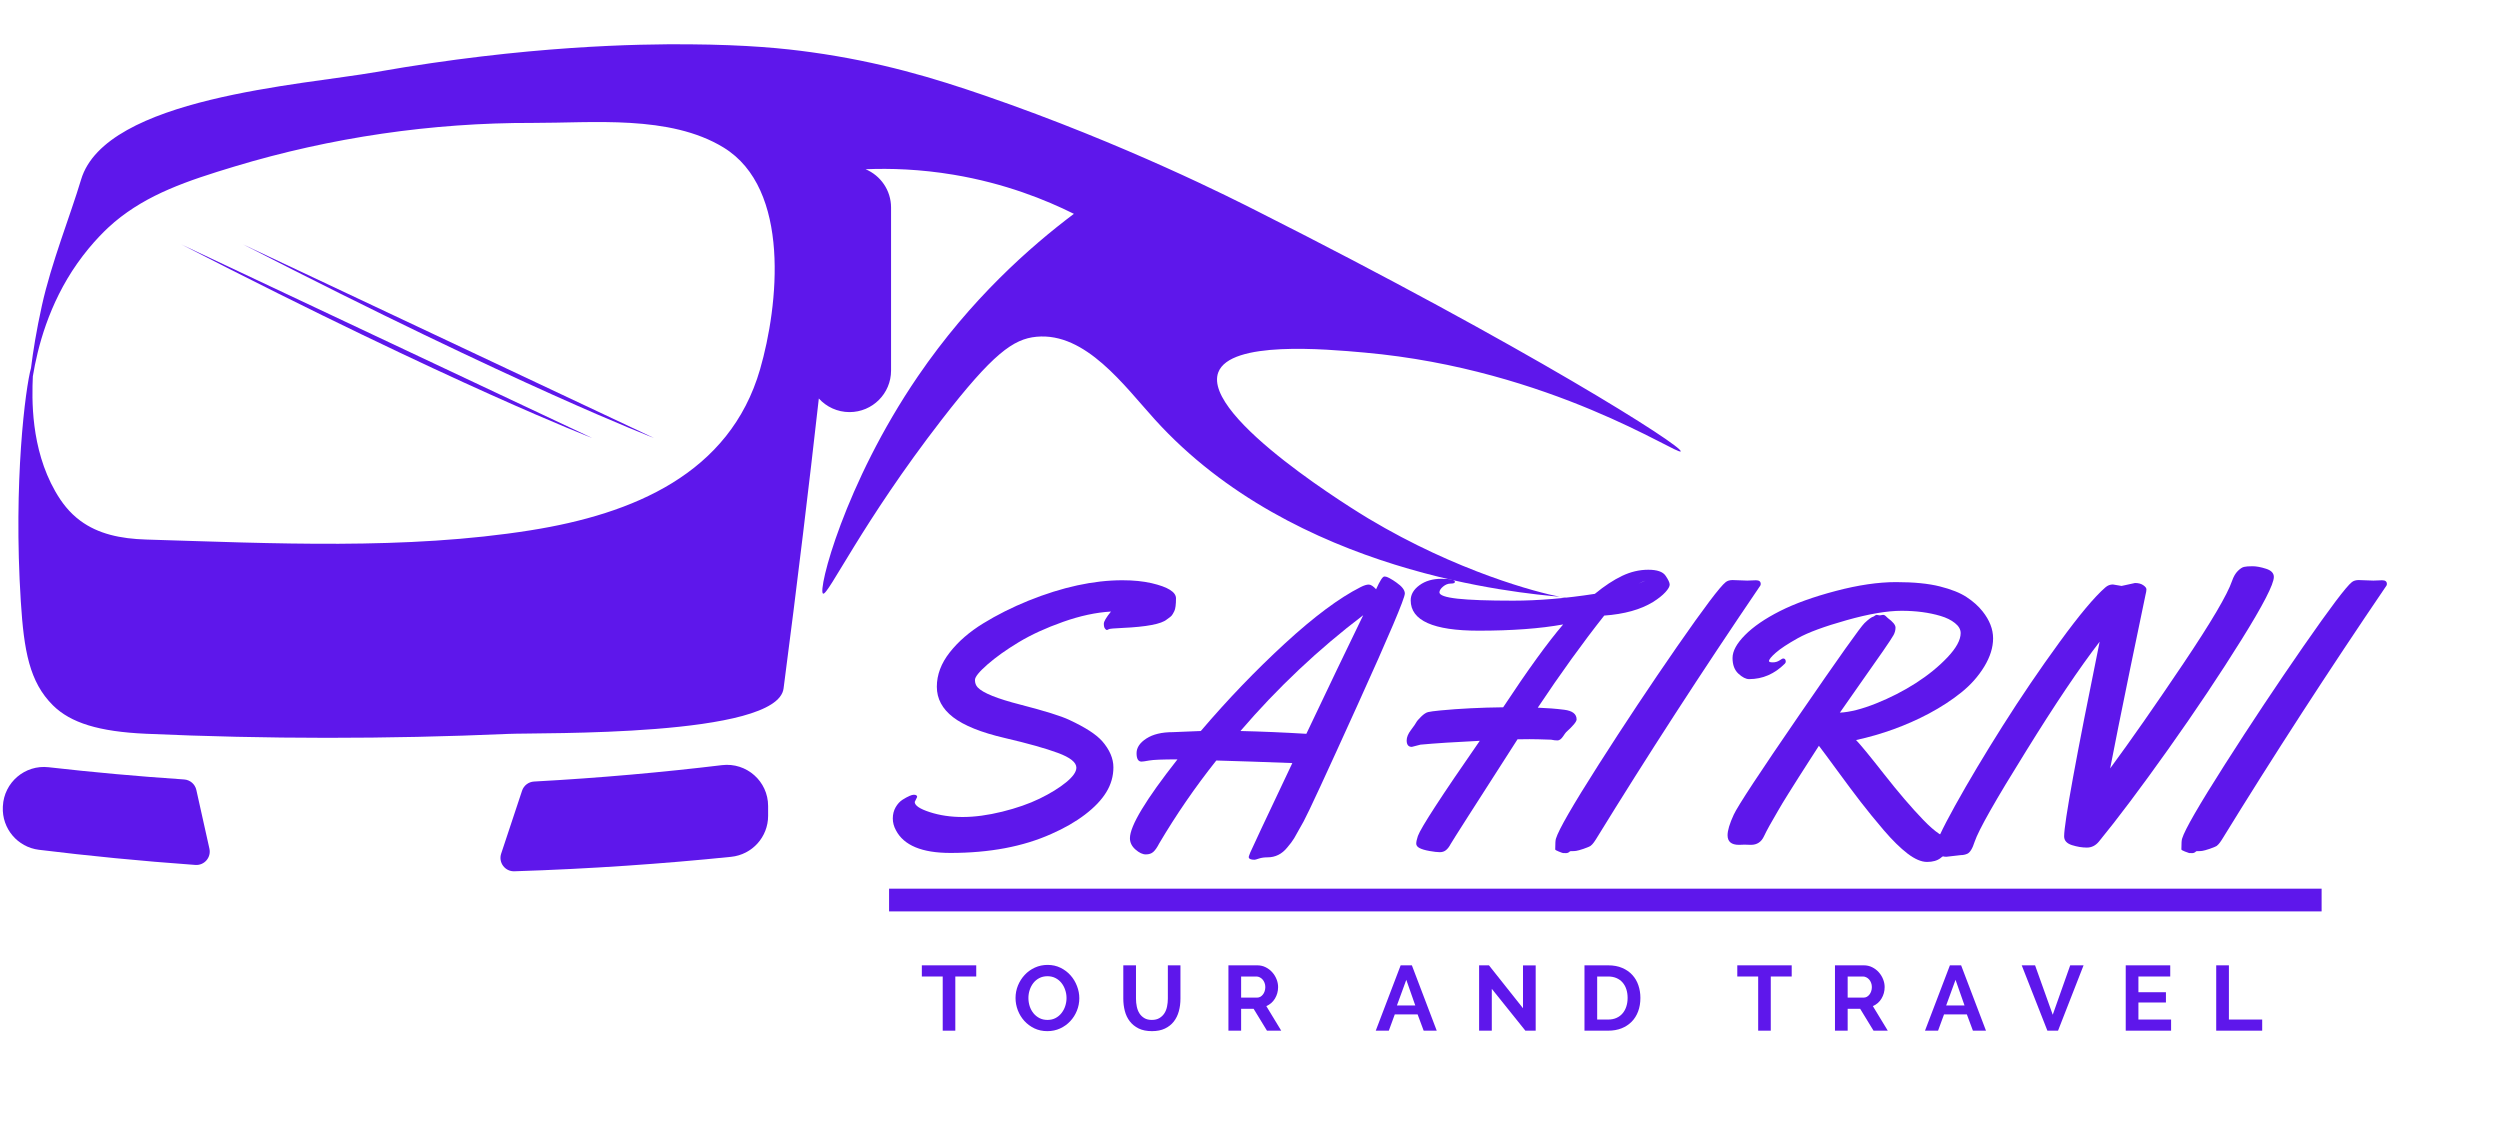
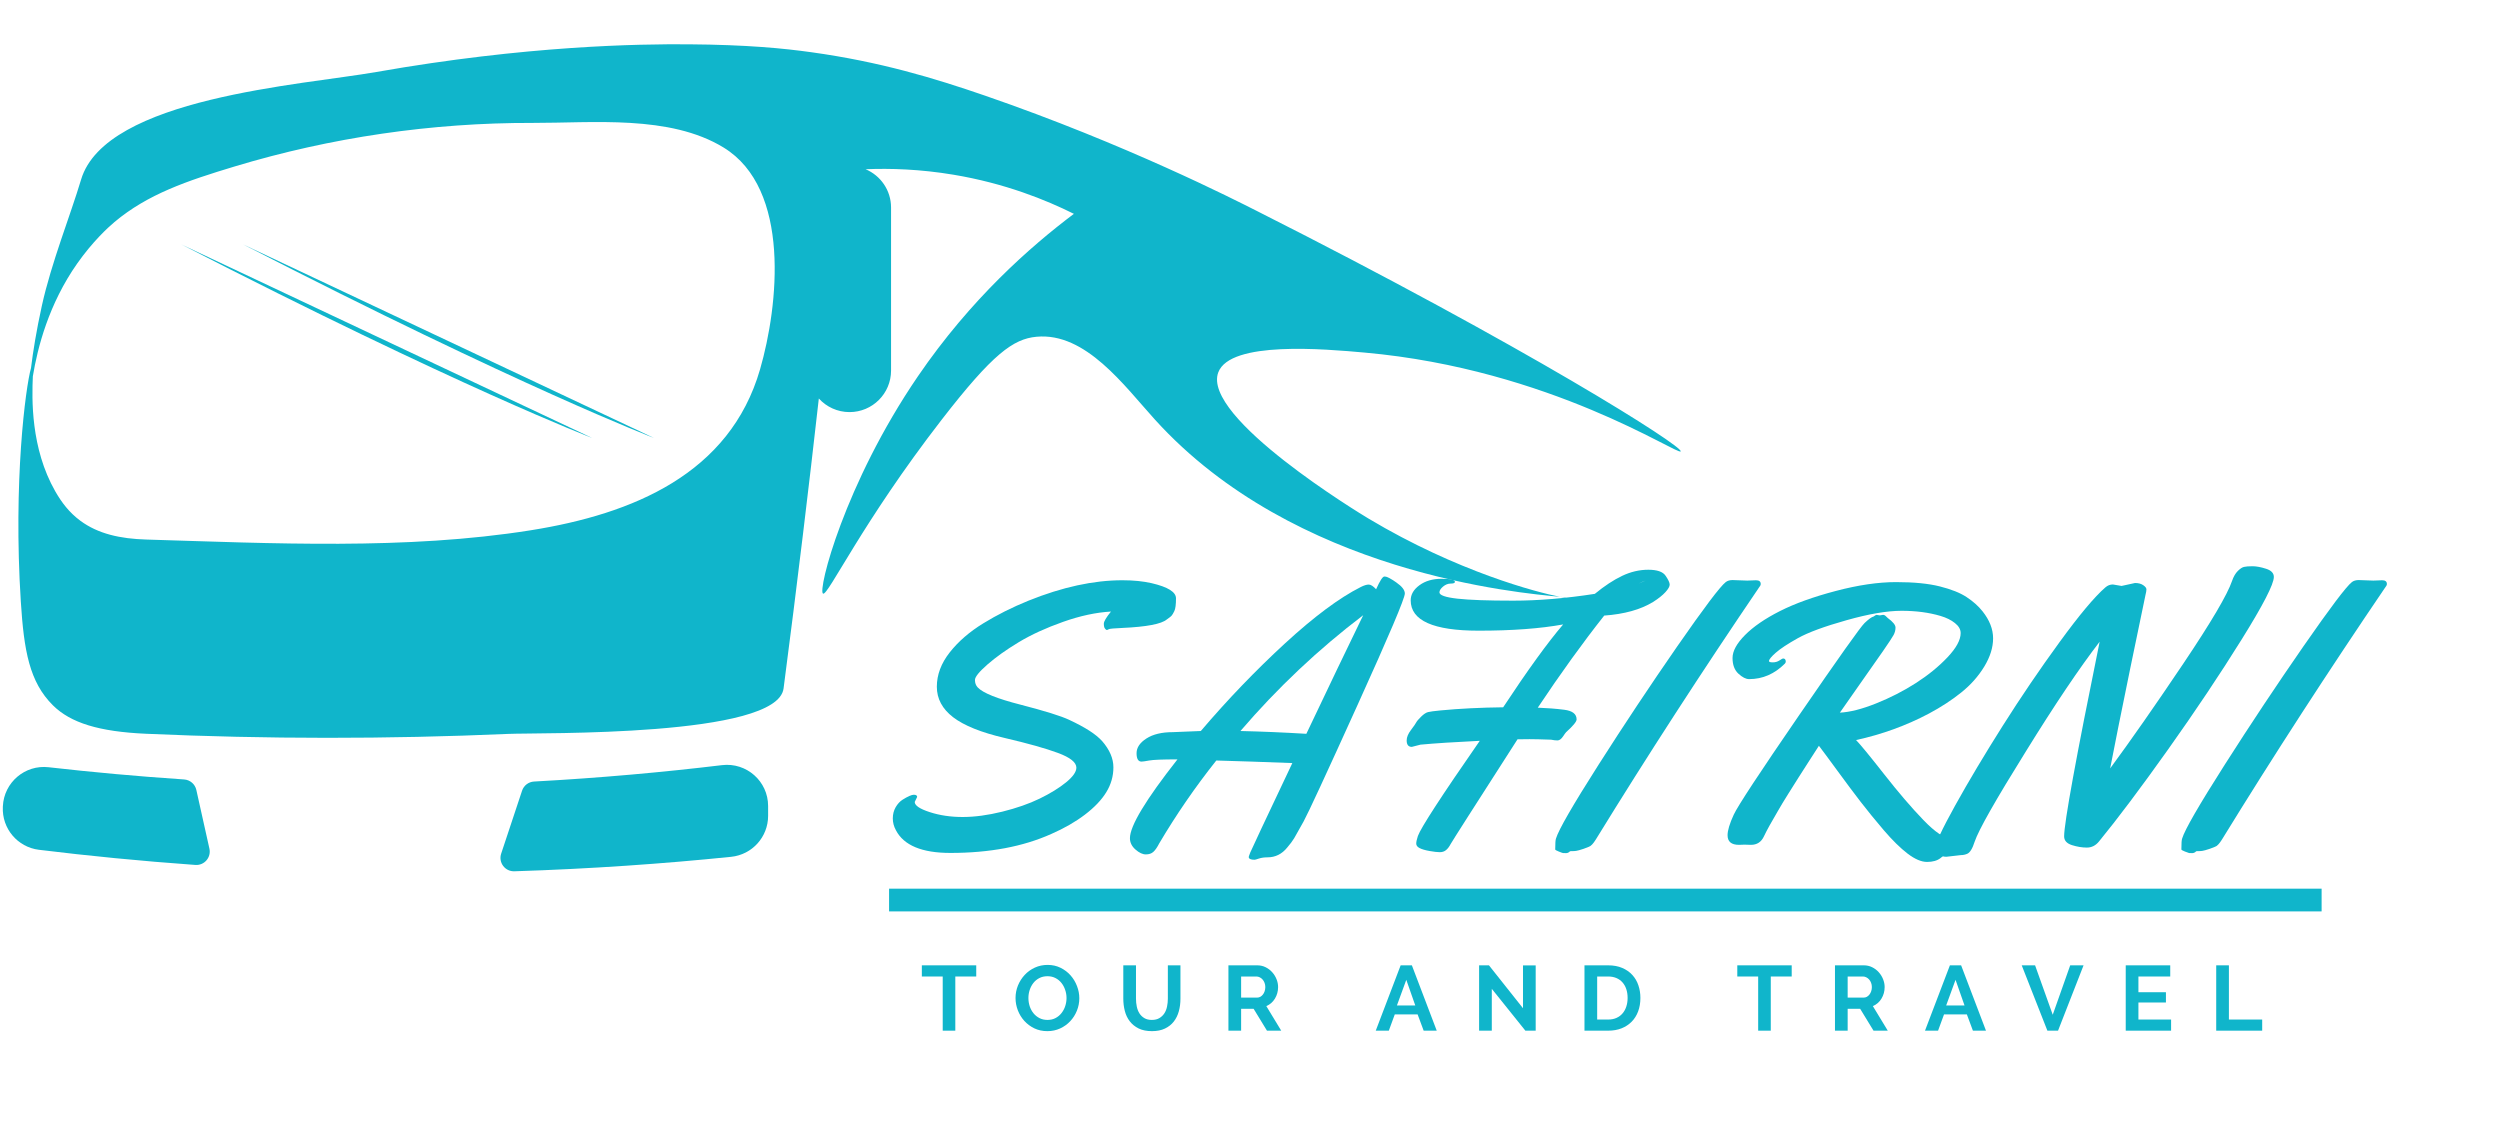
<svg xmlns="http://www.w3.org/2000/svg" width="1100" zoomAndPan="magnify" viewBox="0 0 824.88 375" height="500" preserveAspectRatio="xMidYMid meet" version="1.0">
  <defs>
    <g />
-     <clipPath id="87485e7d70">
+     <clipPath id="cd6f18054f">
      <path d="M 6 14.488 L 555 14.488 L 555 244 L 6 244 Z M 6 14.488 " clip-rule="nonzero" />
    </clipPath>
-     <clipPath id="bf83884f50">
+     <clipPath id="7c4c24d6df">
      <path d="M 165 252 L 254 252 L 254 287.449 L 165 287.449 Z M 165 252 " clip-rule="nonzero" />
    </clipPath>
-     <clipPath id="408d774958">
+     <clipPath id="5e00f09eb5">
      <path d="M 0.293 253 L 70 253 L 70 286 L 0.293 286 Z M 0.293 253 " clip-rule="nonzero" />
    </clipPath>
  </defs>
-   <g clip-path="url(#87485e7d70)">
-     <path fill="#5e17eb" d="M 175.105 174.988 C 208.777 169.617 240.785 156.398 250.766 121.863 C 256.824 100.883 261.031 62.305 238.699 48.668 C 220.926 37.816 195.496 40.609 175.648 40.562 C 142.414 40.48 109.184 45.34 77.375 54.934 C 61.586 59.699 48.707 64.066 37.742 73.25 C 35.418 75.199 30.406 79.867 25.445 86.918 C 16.008 100.328 12.328 114.754 10.777 124.184 C 10.465 131.52 10.023 147.848 18.168 162.125 C 20.266 165.797 22.777 169.125 26.449 171.844 C 32.34 176.199 39.656 177.793 48.215 178.051 C 89.746 179.289 133.957 181.551 175.105 174.988 Z M 17.41 232.762 C 9.637 225.047 7.844 214.742 6.809 198.52 C 4.281 158.875 8.379 127.777 10.172 121.445 C 10.84 116.004 11.957 109.043 13.754 100.891 C 16.875 86.723 23.18 71.031 26.695 59.273 C 34.773 32.211 99.66 28.066 124.184 23.75 C 173.754 15.023 210.812 14.496 227.215 14.621 C 246.656 14.766 258.672 15.98 267.645 17.23 C 290.293 20.371 308.102 25.738 325.031 31.574 C 371.512 47.605 407.43 65.949 414.605 69.57 C 504.102 114.738 555.457 147.348 554.566 148.953 C 553.754 150.414 511.66 121.832 450.23 116.348 C 437.094 115.172 405.941 112.391 401.977 122.867 C 396.344 137.742 449.176 169.711 451.535 171.121 C 480.887 188.676 507.312 195.527 514.699 196.938 C 501.484 195.691 427.242 189.371 381.109 138.516 C 370.918 127.281 358.227 109.605 341.984 111.129 C 334.309 111.848 327.551 116.727 310.684 138.516 C 284.379 172.5 273.195 196.641 271.555 195.902 C 269.656 195.039 278.59 159.688 302.855 124.172 C 320.309 98.629 339.977 81.363 354.324 70.566 C 345.055 65.945 331.574 60.496 314.594 57.656 C 303.656 55.828 293.812 55.512 285.59 55.848 C 290.523 57.922 293.988 62.793 293.988 68.48 L 293.988 122.297 C 293.988 129.859 287.855 135.992 280.293 135.992 C 276.273 135.992 272.656 134.262 270.152 131.504 C 268.477 146.438 266.73 161.359 264.922 176.273 C 262.871 193.254 260.734 210.234 258.516 227.199 C 256.438 243.293 178.332 241.719 167.527 242.191 C 127.746 243.93 87.887 243.914 48.105 242.141 C 32.602 241.445 23.266 238.562 17.41 232.762 " fill-opacity="1" fill-rule="nonzero" />
+   <g clip-path="url(#cd6f18054f)">
+     <path fill="#10b5cb" d="M 175.105 174.988 C 208.777 169.617 240.785 156.398 250.766 121.863 C 256.824 100.883 261.031 62.305 238.699 48.668 C 220.926 37.816 195.496 40.609 175.648 40.562 C 142.414 40.48 109.184 45.34 77.375 54.934 C 61.586 59.699 48.707 64.066 37.742 73.25 C 35.418 75.199 30.406 79.867 25.445 86.918 C 16.008 100.328 12.328 114.754 10.777 124.184 C 10.465 131.52 10.023 147.848 18.168 162.125 C 20.266 165.797 22.777 169.125 26.449 171.844 C 32.34 176.199 39.656 177.793 48.215 178.051 C 89.746 179.289 133.957 181.551 175.105 174.988 Z M 17.41 232.762 C 9.637 225.047 7.844 214.742 6.809 198.52 C 4.281 158.875 8.379 127.777 10.172 121.445 C 10.84 116.004 11.957 109.043 13.754 100.891 C 16.875 86.723 23.18 71.031 26.695 59.273 C 34.773 32.211 99.66 28.066 124.184 23.75 C 173.754 15.023 210.812 14.496 227.215 14.621 C 246.656 14.766 258.672 15.98 267.645 17.23 C 290.293 20.371 308.102 25.738 325.031 31.574 C 371.512 47.605 407.43 65.949 414.605 69.57 C 504.102 114.738 555.457 147.348 554.566 148.953 C 553.754 150.414 511.66 121.832 450.23 116.348 C 437.094 115.172 405.941 112.391 401.977 122.867 C 396.344 137.742 449.176 169.711 451.535 171.121 C 480.887 188.676 507.312 195.527 514.699 196.938 C 501.484 195.691 427.242 189.371 381.109 138.516 C 370.918 127.281 358.227 109.605 341.984 111.129 C 334.309 111.848 327.551 116.727 310.684 138.516 C 284.379 172.5 273.195 196.641 271.555 195.902 C 269.656 195.039 278.59 159.688 302.855 124.172 C 320.309 98.629 339.977 81.363 354.324 70.566 C 345.055 65.945 331.574 60.496 314.594 57.656 C 303.656 55.828 293.812 55.512 285.59 55.848 C 290.523 57.922 293.988 62.793 293.988 68.48 L 293.988 122.297 C 293.988 129.859 287.855 135.992 280.293 135.992 C 276.273 135.992 272.656 134.262 270.152 131.504 C 268.477 146.438 266.73 161.359 264.922 176.273 C 262.871 193.254 260.734 210.234 258.516 227.199 C 256.438 243.293 178.332 241.719 167.527 242.191 C 127.746 243.93 87.887 243.914 48.105 242.141 C 32.602 241.445 23.266 238.562 17.41 232.762 " fill-opacity="1" fill-rule="nonzero" />
  </g>
-   <path fill="#5e17eb" d="M 516.746 197.207 C 516.723 197.266 516.008 197.188 514.699 196.938 C 516.051 197.066 516.766 197.141 516.746 197.207 " fill-opacity="1" fill-rule="nonzero" />
-   <g clip-path="url(#bf83884f50)">
-     <path fill="#5e17eb" d="M 172.219 260.934 C 172.793 259.203 174.367 258.008 176.184 257.906 C 198.062 256.711 218.781 254.832 238.199 252.496 C 246.293 251.523 253.418 257.828 253.418 265.977 L 253.418 269.234 C 253.418 276.203 248.148 282.039 241.219 282.75 C 218.969 285.02 195.059 286.719 169.668 287.523 C 166.59 287.621 164.355 284.629 165.324 281.703 L 172.219 260.934 " fill-opacity="1" fill-rule="nonzero" />
+   <path fill="#10b5cb" d="M 516.746 197.207 C 516.723 197.266 516.008 197.188 514.699 196.938 C 516.051 197.066 516.766 197.141 516.746 197.207 " fill-opacity="1" fill-rule="nonzero" />
+   <g clip-path="url(#7c4c24d6df)">
+     <path fill="#10b5cb" d="M 172.219 260.934 C 172.793 259.203 174.367 258.008 176.184 257.906 C 198.062 256.711 218.781 254.832 238.199 252.496 C 246.293 251.523 253.418 257.828 253.418 265.977 L 253.418 269.234 C 253.418 276.203 248.148 282.039 241.219 282.75 C 218.969 285.02 195.059 286.719 169.668 287.523 C 166.59 287.621 164.355 284.629 165.324 281.703 L 172.219 260.934 " fill-opacity="1" fill-rule="nonzero" />
  </g>
-   <g clip-path="url(#408d774958)">
-     <path fill="#5e17eb" d="M 0.879 266.305 C 0.883 266.211 0.887 266.121 0.891 266.031 C 1.266 258.191 8.184 252.293 15.98 253.188 C 30.188 254.801 45.109 256.18 60.699 257.219 C 62.656 257.352 64.301 258.75 64.73 260.672 L 69.047 280.055 C 69.695 282.945 67.367 285.641 64.41 285.43 C 46.355 284.141 29.117 282.434 12.785 280.43 C 5.727 279.566 0.539 273.402 0.879 266.305 " fill-opacity="1" fill-rule="nonzero" />
+   <g clip-path="url(#5e00f09eb5)">
+     <path fill="#10b5cb" d="M 0.879 266.305 C 0.883 266.211 0.887 266.121 0.891 266.031 C 1.266 258.191 8.184 252.293 15.98 253.188 C 30.188 254.801 45.109 256.18 60.699 257.219 C 62.656 257.352 64.301 258.75 64.73 260.672 L 69.047 280.055 C 69.695 282.945 67.367 285.641 64.41 285.43 C 46.355 284.141 29.117 282.434 12.785 280.43 C 5.727 279.566 0.539 273.402 0.879 266.305 " fill-opacity="1" fill-rule="nonzero" />
  </g>
-   <path fill="#5e17eb" d="M 59.734 80.641 L 195.371 144.543 C 195.371 144.543 151.027 127.594 59.734 80.641 " fill-opacity="1" fill-rule="nonzero" />
-   <path fill="#5e17eb" d="M 215.77 144.543 C 215.77 144.543 171.426 127.594 80.133 80.641 L 215.77 144.543 " fill-opacity="1" fill-rule="nonzero" />
-   <g fill="#5e17eb" fill-opacity="1">
+   <path fill="#10b5cb" d="M 59.734 80.641 L 195.371 144.543 C 195.371 144.543 151.027 127.594 59.734 80.641 " fill-opacity="1" fill-rule="nonzero" />
+   <path fill="#10b5cb" d="M 215.77 144.543 C 215.77 144.543 171.426 127.594 80.133 80.641 L 215.77 144.543 " fill-opacity="1" fill-rule="nonzero" />
+   <g fill="#10b5cb" fill-opacity="1">
    <g transform="translate(286.0019, 279.7035)">
      <g>
        <path d="M 16.594 -16.703 L 15.797 -15.062 C 15.797 -13.895 17.445 -12.773 20.75 -11.703 C 24.051 -10.629 27.676 -10.094 31.625 -10.094 C 35.57 -10.094 39.914 -10.676 44.656 -11.844 C 49.395 -13.02 53.516 -14.457 57.016 -16.156 C 60.523 -17.863 63.422 -19.645 65.703 -21.5 C 67.992 -23.363 69.141 -24.988 69.141 -26.375 C 69.141 -28.113 67.113 -29.734 63.062 -31.234 C 59.02 -32.734 53.141 -34.383 45.422 -36.188 C 37.703 -37.988 32.051 -40.266 28.469 -43.016 C 24.883 -45.773 23.094 -49.129 23.094 -53.078 C 23.094 -57.023 24.508 -60.801 27.344 -64.406 C 30.176 -68.008 33.867 -71.207 38.422 -74 C 42.984 -76.801 47.957 -79.297 53.344 -81.484 C 64.488 -85.973 74.816 -88.219 84.328 -88.219 C 87.973 -88.219 91.195 -87.895 94 -87.25 C 99.344 -86 102.016 -84.336 102.016 -82.266 C 102.016 -80.203 101.832 -78.797 101.469 -78.047 C 101.102 -77.297 100.805 -76.797 100.578 -76.547 C 100.359 -76.305 100.078 -76.066 99.734 -75.828 C 99.391 -75.586 99.141 -75.406 98.984 -75.281 C 97.203 -73.781 92.316 -72.848 84.328 -72.484 C 81.578 -72.367 80.078 -72.227 79.828 -72.062 C 79.586 -71.895 79.375 -71.812 79.188 -71.812 C 79.008 -71.812 78.801 -71.973 78.562 -72.297 C 78.32 -72.629 78.203 -73.16 78.203 -73.891 C 78.203 -74.617 78.988 -75.953 80.562 -77.891 C 75.625 -77.609 70.348 -76.473 64.734 -74.484 C 59.129 -72.504 54.258 -70.27 50.125 -67.781 C 46 -65.289 42.555 -62.836 39.797 -60.422 C 37.047 -58.016 35.672 -56.312 35.672 -55.312 C 35.672 -54.32 35.973 -53.504 36.578 -52.859 C 38.273 -51.035 42.992 -49.133 50.734 -47.156 C 58.754 -45.082 64.098 -43.414 66.766 -42.156 C 69.441 -40.906 71.66 -39.711 73.422 -38.578 C 75.191 -37.441 76.602 -36.289 77.656 -35.125 C 80.125 -32.281 81.359 -29.398 81.359 -26.484 C 81.359 -23.566 80.578 -20.832 79.016 -18.281 C 77.461 -15.738 75.113 -13.27 71.969 -10.875 C 68.832 -8.488 65.133 -6.363 60.875 -4.5 C 51.562 -0.32 40.461 1.766 27.578 1.766 C 18.18 1.766 12.188 -0.727 9.594 -5.719 C 8.906 -6.969 8.562 -8.27 8.562 -9.625 C 8.562 -10.988 8.875 -12.219 9.5 -13.312 C 10.133 -14.406 10.895 -15.234 11.781 -15.797 C 13.531 -16.891 14.77 -17.438 15.5 -17.438 C 16.227 -17.438 16.594 -17.191 16.594 -16.703 Z M 16.594 -16.703 " />
      </g>
    </g>
  </g>
-   <g fill="#5e17eb" fill-opacity="1">
+   <g fill="#10b5cb" fill-opacity="1">
    <g transform="translate(369.1772, 279.7035)">
      <g>
        <path d="M 84.875 -85.25 C 86.133 -88.039 87.031 -89.438 87.562 -89.438 L 87.859 -89.438 C 88.461 -89.438 89.695 -88.785 91.562 -87.484 C 93.426 -86.191 94.359 -84.977 94.359 -83.844 C 94.359 -82.27 89.172 -70.039 78.797 -47.156 C 68.43 -24.27 62.488 -11.438 60.969 -8.656 C 59.445 -5.883 58.406 -4.031 57.844 -3.094 C 57.281 -2.164 56.508 -1.133 55.531 0 C 53.789 2.145 51.625 3.219 49.031 3.219 C 47.977 3.219 47.047 3.348 46.234 3.609 C 45.43 3.879 44.945 4.016 44.781 4.016 C 43.488 4.016 42.844 3.707 42.844 3.094 C 42.844 2.977 43.016 2.484 43.359 1.609 C 43.703 0.734 48.328 -9.098 57.234 -27.891 C 47.711 -28.254 39.348 -28.535 32.141 -28.734 C 25.211 -20.023 18.938 -10.91 13.312 -1.391 C 12.625 -0.055 11.973 0.879 11.359 1.422 C 10.754 1.973 9.926 2.25 8.875 2.25 C 7.82 2.25 6.688 1.711 5.469 0.641 C 4.25 -0.43 3.641 -1.676 3.641 -3.094 C 3.641 -7.145 8.867 -15.816 19.328 -29.109 C 14.422 -29.109 11.305 -28.984 9.984 -28.734 C 8.672 -28.492 7.832 -28.375 7.469 -28.375 C 6.375 -28.375 5.828 -29.297 5.828 -31.141 C 5.828 -32.984 6.91 -34.602 9.078 -36 C 11.242 -37.395 14.148 -38.094 17.797 -38.094 C 18.086 -38.094 18.598 -38.113 19.328 -38.156 C 21.836 -38.281 24.406 -38.383 27.031 -38.469 C 35.863 -48.832 45.098 -58.445 54.734 -67.312 C 64.379 -76.188 72.727 -82.406 79.781 -85.969 C 80.914 -86.539 81.816 -86.816 82.484 -86.797 C 83.148 -86.773 83.945 -86.258 84.875 -85.25 Z M 80.625 -76.688 C 65.844 -65.457 52.336 -52.719 40.109 -38.469 C 47.273 -38.301 54.523 -37.992 61.859 -37.547 C 69.223 -53.066 75.477 -66.113 80.625 -76.688 Z M 80.625 -76.688 " />
      </g>
    </g>
  </g>
-   <g fill="#5e17eb" fill-opacity="1">
+   <g fill="#10b5cb" fill-opacity="1">
    <g transform="translate(442.267, 279.7035)">
      <g>
        <path d="M 23.578 -33.234 C 22.441 -33.234 21.875 -33.941 21.875 -35.359 C 21.875 -36.41 22.348 -37.562 23.297 -38.812 C 24.254 -40.07 24.832 -40.906 25.031 -41.312 C 25.238 -41.719 25.773 -42.348 26.641 -43.203 C 27.516 -44.055 28.285 -44.562 28.953 -44.719 C 29.617 -44.883 30.984 -45.066 33.047 -45.266 C 39.367 -45.867 46.258 -46.211 53.719 -46.297 C 61.812 -58.566 68.41 -67.68 73.516 -73.641 C 65.941 -72.266 56.645 -71.578 45.625 -71.578 C 30.676 -71.578 23.203 -74.914 23.203 -81.594 C 23.203 -83.5 24.164 -85.16 26.094 -86.578 C 28.02 -87.992 30.453 -88.703 33.391 -88.703 C 36.328 -88.703 37.797 -88.359 37.797 -87.672 C 37.797 -87.305 37.336 -87.125 36.422 -87.125 C 35.516 -87.125 34.664 -86.789 33.875 -86.125 C 33.082 -85.457 32.688 -84.82 32.688 -84.219 C 32.688 -83.281 34.672 -82.586 38.641 -82.141 C 42.609 -81.703 48.734 -81.484 57.016 -81.484 C 65.305 -81.484 74.289 -82.234 83.969 -83.734 C 87.164 -86.359 90.172 -88.336 92.984 -89.672 C 95.805 -91.016 98.676 -91.688 101.594 -91.688 C 104.508 -91.688 106.41 -91.035 107.297 -89.734 C 108.191 -88.441 108.648 -87.473 108.672 -86.828 C 108.691 -86.18 108.211 -85.328 107.234 -84.266 C 106.266 -83.211 104.91 -82.141 103.172 -81.047 C 99.078 -78.535 93.707 -77.039 87.062 -76.562 C 79.977 -67.602 72.672 -57.473 65.141 -46.172 C 68.254 -46.055 71.164 -45.828 73.875 -45.484 C 76.594 -45.141 77.953 -44.078 77.953 -42.297 C 77.953 -41.566 76.801 -40.164 74.5 -38.094 C 74.25 -37.812 73.941 -37.391 73.578 -36.828 C 72.93 -35.848 72.289 -35.359 71.656 -35.359 C 71.031 -35.359 70.316 -35.441 69.516 -35.609 C 66.348 -35.723 63.977 -35.781 62.406 -35.781 L 58.453 -35.734 C 44.191 -13.535 36.828 -2 36.359 -1.125 C 35.898 -0.25 35.395 0.406 34.844 0.844 C 34.301 1.289 33.625 1.516 32.812 1.516 C 32 1.516 30.863 1.383 29.406 1.125 C 27.945 0.863 26.852 0.539 26.125 0.156 C 25.395 -0.227 25.031 -0.711 25.031 -1.297 C 25.031 -1.891 25.211 -2.734 25.578 -3.828 C 26.547 -6.547 33.352 -17.016 46 -35.234 C 37.77 -34.836 31.25 -34.414 26.438 -33.969 Z M 100.734 -88.109 C 100.086 -87.898 99.301 -87.57 98.375 -87.125 Z M 100.734 -88.109 " />
      </g>
    </g>
  </g>
-   <g fill="#5e17eb" fill-opacity="1">
+   <g fill="#10b5cb" fill-opacity="1">
    <g transform="translate(514.5063, 279.7035)">
      <g>
        <path d="M 62.031 -88.109 L 64.891 -88.219 C 65.941 -88.219 66.469 -87.816 66.469 -87.016 C 66.469 -86.766 66.426 -86.582 66.344 -86.469 C 46.988 -57.988 28.906 -30.078 12.094 -2.734 C 11.195 -1.273 10.406 -0.445 9.719 -0.25 C 9.676 -0.25 9.473 -0.164 9.109 0 C 7.086 0.77 5.672 1.156 4.859 1.156 C 4.047 1.156 3.602 1.176 3.531 1.219 C 3.164 1.625 2.727 1.828 2.219 1.828 C 1.707 1.828 1.367 1.816 1.203 1.797 C 1.047 1.773 0.582 1.609 -0.188 1.297 C -0.957 0.992 -1.344 0.766 -1.344 0.609 C -1.344 -1.379 -1.258 -2.578 -1.094 -2.984 C -0.238 -5.859 4.438 -13.969 12.938 -27.312 C 21.445 -40.656 30.102 -53.676 38.906 -66.375 C 47.719 -79.07 53.055 -86.148 54.922 -87.609 C 55.492 -88.055 56.242 -88.281 57.172 -88.281 Z M 62.031 -88.109 " />
      </g>
    </g>
  </g>
-   <g fill="#5e17eb" fill-opacity="1">
+   <g fill="#10b5cb" fill-opacity="1">
    <g transform="translate(549.3804, 279.7035)">
      <g>
        <path d="M 38.953 -62.406 C 39.555 -62.406 39.859 -62.062 39.859 -61.375 C 39.859 -61.125 39.758 -60.898 39.562 -60.703 C 36.156 -57.297 32.223 -55.594 27.766 -55.594 C 26.711 -55.594 25.535 -56.191 24.234 -57.391 C 22.941 -58.586 22.297 -60.316 22.297 -62.578 C 22.297 -64.848 23.672 -67.367 26.422 -70.141 C 29.18 -72.922 33.02 -75.555 37.938 -78.047 C 42.863 -80.535 49.008 -82.75 56.375 -84.688 C 63.75 -86.633 70.375 -87.609 76.25 -87.609 C 82.125 -87.609 86.941 -87.133 90.703 -86.188 C 94.473 -85.238 97.422 -84.062 99.547 -82.656 C 101.68 -81.258 103.438 -79.691 104.812 -77.953 C 107.125 -75.035 108.281 -72.066 108.281 -69.047 C 108.281 -66.035 107.305 -62.926 105.359 -59.719 C 103.41 -56.52 100.883 -53.676 97.781 -51.188 C 94.688 -48.695 91.133 -46.379 87.125 -44.234 C 79.633 -40.266 71.613 -37.348 63.062 -35.484 C 64.52 -33.984 67.609 -30.223 72.328 -24.203 C 77.047 -18.191 81.359 -13.16 85.266 -9.109 C 89.18 -5.055 92.211 -3.031 94.359 -3.031 L 96.359 -3.766 C 96.805 -3.766 97.031 -3.594 97.031 -3.25 C 97.031 -2.906 96.289 -1.91 94.812 -0.266 C 93.332 1.367 92.047 2.609 90.953 3.453 C 89.859 4.305 88.367 4.734 86.484 4.734 C 84.609 4.734 82.473 3.82 80.078 2 C 77.691 0.176 75.078 -2.391 72.234 -5.703 C 69.398 -9.023 66.848 -12.156 64.578 -15.094 C 62.316 -18.031 59.727 -21.492 56.812 -25.484 C 53.895 -29.473 51.891 -32.176 50.797 -33.594 C 50.391 -32.945 49.352 -31.336 47.688 -28.766 C 46.031 -26.191 44.816 -24.297 44.047 -23.078 C 43.273 -21.867 42.16 -20.098 40.703 -17.766 C 39.242 -15.441 38.113 -13.57 37.312 -12.156 C 35.082 -8.383 33.531 -5.566 32.656 -3.703 C 31.789 -1.836 30.363 -0.906 28.375 -0.906 L 26.25 -0.969 L 24.422 -0.906 C 21.91 -0.906 20.656 -1.961 20.656 -4.078 C 20.656 -5.648 21.332 -7.906 22.688 -10.844 C 24.051 -13.781 31.254 -24.738 44.297 -43.719 C 57.336 -62.695 64.523 -72.82 65.859 -74.094 C 67.203 -75.375 68.195 -76.094 68.844 -76.25 C 69.332 -76.613 69.656 -76.797 69.812 -76.797 L 70.906 -76.625 L 71.938 -76.797 C 72.301 -76.797 72.625 -76.645 72.906 -76.344 C 73.195 -76.039 73.398 -75.848 73.516 -75.766 C 75.223 -74.516 76.078 -73.461 76.078 -72.609 C 76.078 -71.754 75.863 -70.93 75.438 -70.141 C 75.008 -69.359 73.844 -67.586 71.938 -64.828 C 70.031 -62.078 67.523 -58.504 64.422 -54.109 C 61.328 -49.711 59.094 -46.52 57.719 -44.531 C 61.039 -44.695 65.031 -45.711 69.688 -47.578 C 74.352 -49.441 78.719 -51.676 82.781 -54.281 C 86.852 -56.895 90.336 -59.734 93.234 -62.797 C 96.129 -65.859 97.578 -68.52 97.578 -70.781 C 97.578 -72 96.945 -73.102 95.688 -74.094 C 94.438 -75.094 92.859 -75.875 90.953 -76.438 C 87.148 -77.57 82.859 -78.141 78.078 -78.141 C 73.297 -78.141 67.238 -77.102 59.906 -75.031 C 52.57 -72.969 47.223 -70.992 43.859 -69.109 C 40.504 -67.234 38.078 -65.633 36.578 -64.312 C 35.078 -63 34.328 -62.078 34.328 -61.547 C 34.328 -61.266 34.742 -61.125 35.578 -61.125 C 36.41 -61.125 37.148 -61.336 37.797 -61.766 C 38.441 -62.191 38.828 -62.406 38.953 -62.406 Z M 38.953 -62.406 " />
      </g>
    </g>
  </g>
-   <g fill="#5e17eb" fill-opacity="1">
+   <g fill="#10b5cb" fill-opacity="1">
    <g transform="translate(640.6363, 279.7035)">
      <g>
        <path d="M 59.422 -86.344 L 63.859 -87.312 C 64.992 -87.312 65.906 -87.066 66.594 -86.578 C 67.281 -86.098 67.625 -85.645 67.625 -85.219 C 67.625 -84.789 67.52 -84.172 67.312 -83.359 C 67.113 -82.547 65.473 -74.645 62.391 -59.656 C 59.316 -44.676 57.07 -33.5 55.656 -26.125 C 62.539 -35.477 70.582 -47 79.781 -60.688 C 88.977 -74.383 94.344 -83.484 95.875 -87.984 C 96.363 -89.398 96.992 -90.492 97.766 -91.266 C 98.535 -92.035 99.223 -92.488 99.828 -92.625 C 100.43 -92.77 101.363 -92.844 102.625 -92.844 C 103.883 -92.844 105.375 -92.566 107.094 -92.016 C 108.812 -91.473 109.672 -90.57 109.672 -89.312 C 109.672 -86.926 106.125 -80.039 99.031 -68.656 C 91.945 -57.27 83.859 -45.176 74.766 -32.375 C 65.672 -19.582 58.066 -9.457 51.953 -2 C 50.859 -0.664 49.531 0 47.969 0 C 46.406 0 44.766 -0.27 43.047 -0.812 C 41.328 -1.363 40.469 -2.328 40.469 -3.703 C 40.469 -8.16 44.375 -29.57 52.188 -67.938 C 45.508 -59.258 37.391 -47.188 27.828 -31.719 C 17.859 -15.719 12.227 -5.789 10.938 -1.938 C 10.207 0.363 9.379 1.695 8.453 2.062 C 7.797 2.344 7.102 2.484 6.375 2.484 L 1.578 3.031 C 0.648 3.031 -0.207 2.766 -1 2.234 C -1.789 1.711 -2.188 1.172 -2.188 0.609 C -2.188 -1.016 0.047 -5.852 4.516 -13.906 C 8.992 -21.969 14.223 -30.727 20.203 -40.188 C 26.18 -49.645 32.43 -58.848 38.953 -67.797 C 45.473 -76.754 50.516 -82.773 54.078 -85.859 C 54.805 -86.504 55.633 -86.828 56.562 -86.828 Z M 59.422 -86.344 " />
      </g>
    </g>
  </g>
-   <g fill="#5e17eb" fill-opacity="1">
+   <g fill="#10b5cb" fill-opacity="1">
    <g transform="translate(721.1384, 279.7035)">
      <g>
        <path d="M 62.031 -88.109 L 64.891 -88.219 C 65.941 -88.219 66.469 -87.816 66.469 -87.016 C 66.469 -86.766 66.426 -86.582 66.344 -86.469 C 46.988 -57.988 28.906 -30.078 12.094 -2.734 C 11.195 -1.273 10.406 -0.445 9.719 -0.25 C 9.676 -0.25 9.473 -0.164 9.109 0 C 7.086 0.77 5.672 1.156 4.859 1.156 C 4.047 1.156 3.602 1.176 3.531 1.219 C 3.164 1.625 2.727 1.828 2.219 1.828 C 1.707 1.828 1.367 1.816 1.203 1.797 C 1.047 1.773 0.582 1.609 -0.188 1.297 C -0.957 0.992 -1.344 0.766 -1.344 0.609 C -1.344 -1.379 -1.258 -2.578 -1.094 -2.984 C -0.238 -5.859 4.438 -13.969 12.938 -27.312 C 21.445 -40.656 30.102 -53.676 38.906 -66.375 C 47.719 -79.07 53.055 -86.148 54.922 -87.609 C 55.492 -88.055 56.242 -88.281 57.172 -88.281 Z M 62.031 -88.109 " />
      </g>
    </g>
  </g>
-   <path stroke-linecap="butt" transform="matrix(0.749891, 0, 0, 0.749891, 293.3377, 293.2612)" fill="none" stroke-linejoin="miter" d="M -0.002 5.001 L 630.402 5.001 " stroke="#5e17eb" stroke-width="10" stroke-opacity="1" stroke-miterlimit="4" />
-   <g fill="#5e17eb" fill-opacity="1">
+   <path stroke-linecap="butt" transform="matrix(0.749891, 0, 0, 0.749891, 293.3377, 293.2612)" fill="none" stroke-linejoin="miter" d="M -0.002 5.001 L 630.402 5.001 " stroke="#10b5cb" stroke-width="10" stroke-opacity="1" stroke-miterlimit="4" />
+   <g fill="#10b5cb" fill-opacity="1">
    <g transform="translate(303.7242, 340.1211)">
      <g>
        <path d="M 18.375 -17.875 L 11.469 -17.875 L 11.469 0 L 7.312 0 L 7.312 -17.875 L 0.422 -17.875 L 0.422 -21.562 L 18.375 -21.562 Z M 18.375 -17.875 " />
      </g>
    </g>
  </g>
-   <g fill="#5e17eb" fill-opacity="1">
+   <g fill="#10b5cb" fill-opacity="1">
    <g transform="translate(334.1299, 340.1211)">
      <g>
        <path d="M 11.453 0.156 C 9.867 0.156 8.43 -0.148 7.141 -0.766 C 5.859 -1.391 4.754 -2.211 3.828 -3.234 C 2.91 -4.254 2.195 -5.422 1.688 -6.734 C 1.188 -8.055 0.938 -9.406 0.938 -10.781 C 0.938 -12.219 1.203 -13.594 1.734 -14.906 C 2.273 -16.219 3.016 -17.379 3.953 -18.391 C 4.898 -19.41 6.02 -20.219 7.312 -20.812 C 8.613 -21.406 10.02 -21.703 11.531 -21.703 C 13.094 -21.703 14.516 -21.383 15.797 -20.75 C 17.086 -20.113 18.188 -19.281 19.094 -18.25 C 20.008 -17.219 20.719 -16.039 21.219 -14.719 C 21.727 -13.406 21.984 -12.07 21.984 -10.719 C 21.984 -9.281 21.719 -7.906 21.188 -6.594 C 20.664 -5.289 19.938 -4.141 19 -3.141 C 18.07 -2.141 16.957 -1.336 15.656 -0.734 C 14.363 -0.141 12.961 0.156 11.453 0.156 Z M 5.188 -10.781 C 5.188 -9.844 5.328 -8.938 5.609 -8.062 C 5.898 -7.195 6.312 -6.43 6.844 -5.766 C 7.383 -5.098 8.039 -4.562 8.812 -4.156 C 9.594 -3.75 10.477 -3.547 11.469 -3.547 C 12.488 -3.547 13.383 -3.754 14.156 -4.172 C 14.938 -4.586 15.594 -5.141 16.125 -5.828 C 16.664 -6.516 17.07 -7.285 17.344 -8.141 C 17.625 -9.004 17.766 -9.883 17.766 -10.781 C 17.766 -11.707 17.613 -12.602 17.312 -13.469 C 17.02 -14.344 16.602 -15.113 16.062 -15.781 C 15.531 -16.445 14.875 -16.977 14.094 -17.375 C 13.32 -17.77 12.445 -17.969 11.469 -17.969 C 10.457 -17.969 9.555 -17.758 8.766 -17.344 C 7.984 -16.938 7.328 -16.391 6.797 -15.703 C 6.273 -15.023 5.875 -14.254 5.594 -13.391 C 5.32 -12.535 5.188 -11.664 5.188 -10.781 Z M 5.188 -10.781 " />
      </g>
    </g>
  </g>
-   <g fill="#5e17eb" fill-opacity="1">
+   <g fill="#10b5cb" fill-opacity="1">
    <g transform="translate(368.6917, 340.1211)">
      <g>
        <path d="M 11.359 -3.547 C 12.348 -3.547 13.18 -3.75 13.859 -4.156 C 14.535 -4.562 15.082 -5.086 15.5 -5.734 C 15.914 -6.379 16.207 -7.125 16.375 -7.969 C 16.551 -8.812 16.641 -9.676 16.641 -10.562 L 16.641 -21.562 L 20.797 -21.562 L 20.797 -10.562 C 20.797 -9.082 20.617 -7.695 20.266 -6.406 C 19.91 -5.113 19.352 -3.977 18.594 -3 C 17.832 -2.031 16.852 -1.258 15.656 -0.688 C 14.469 -0.125 13.047 0.156 11.391 0.156 C 9.66 0.156 8.191 -0.141 6.984 -0.734 C 5.785 -1.336 4.812 -2.129 4.062 -3.109 C 3.312 -4.086 2.77 -5.223 2.438 -6.516 C 2.102 -7.816 1.938 -9.164 1.938 -10.562 L 1.938 -21.562 L 6.125 -21.562 L 6.125 -10.562 C 6.125 -9.656 6.211 -8.781 6.391 -7.938 C 6.566 -7.094 6.859 -6.348 7.266 -5.703 C 7.68 -5.055 8.223 -4.535 8.891 -4.141 C 9.555 -3.742 10.379 -3.547 11.359 -3.547 Z M 11.359 -3.547 " />
      </g>
    </g>
  </g>
-   <g fill="#5e17eb" fill-opacity="1">
+   <g fill="#10b5cb" fill-opacity="1">
    <g transform="translate(403.0714, 340.1211)">
      <g>
        <path d="M 2.25 0 L 2.25 -21.562 L 11.781 -21.562 C 12.77 -21.562 13.68 -21.352 14.516 -20.938 C 15.359 -20.52 16.082 -19.973 16.688 -19.297 C 17.301 -18.617 17.781 -17.848 18.125 -16.984 C 18.469 -16.129 18.641 -15.266 18.641 -14.391 C 18.641 -12.992 18.289 -11.723 17.594 -10.578 C 16.895 -9.43 15.945 -8.609 14.75 -8.109 L 19.672 0 L 14.969 0 L 10.562 -7.219 L 6.438 -7.219 L 6.438 0 Z M 6.438 -10.906 L 11.688 -10.906 C 12.07 -10.906 12.43 -10.992 12.766 -11.172 C 13.098 -11.359 13.383 -11.609 13.625 -11.922 C 13.875 -12.234 14.066 -12.598 14.203 -13.016 C 14.348 -13.441 14.422 -13.898 14.422 -14.391 C 14.422 -14.898 14.336 -15.363 14.172 -15.781 C 14.016 -16.207 13.797 -16.578 13.516 -16.891 C 13.242 -17.203 12.93 -17.441 12.578 -17.609 C 12.223 -17.785 11.863 -17.875 11.5 -17.875 L 6.438 -17.875 Z M 6.438 -10.906 " />
      </g>
    </g>
  </g>
-   <g fill="#5e17eb" fill-opacity="1">
+   <g fill="#10b5cb" fill-opacity="1">
    <g transform="translate(434.8726, 340.1211)">
      <g />
    </g>
  </g>
-   <g fill="#5e17eb" fill-opacity="1">
+   <g fill="#10b5cb" fill-opacity="1">
    <g transform="translate(453.7812, 340.1211)">
      <g>
        <path d="M 8.375 -21.562 L 12.078 -21.562 L 20.281 0 L 15.969 0 L 13.969 -5.375 L 6.438 -5.375 L 4.469 0 L 0.156 0 Z M 13.203 -8.312 L 10.234 -16.781 L 7.141 -8.312 Z M 13.203 -8.312 " />
      </g>
    </g>
  </g>
-   <g fill="#5e17eb" fill-opacity="1">
+   <g fill="#10b5cb" fill-opacity="1">
    <g transform="translate(485.7948, 340.1211)">
      <g>
        <path d="M 6.438 -13.812 L 6.438 0 L 2.25 0 L 2.25 -21.562 L 5.5 -21.562 L 16.734 -7.406 L 16.734 -21.531 L 20.922 -21.531 L 20.922 0 L 17.516 0 Z M 6.438 -13.812 " />
      </g>
    </g>
  </g>
-   <g fill="#5e17eb" fill-opacity="1">
+   <g fill="#10b5cb" fill-opacity="1">
    <g transform="translate(520.5689, 340.1211)">
      <g>
        <path d="M 2.25 0 L 2.25 -21.562 L 10.078 -21.562 C 11.836 -21.562 13.379 -21.273 14.703 -20.703 C 16.035 -20.141 17.145 -19.367 18.031 -18.391 C 18.926 -17.422 19.594 -16.285 20.031 -14.984 C 20.477 -13.68 20.703 -12.289 20.703 -10.812 C 20.703 -9.164 20.453 -7.68 19.953 -6.359 C 19.461 -5.035 18.75 -3.898 17.812 -2.953 C 16.883 -2.016 15.77 -1.285 14.469 -0.766 C 13.164 -0.254 11.703 0 10.078 0 Z M 16.484 -10.812 C 16.484 -11.844 16.344 -12.789 16.062 -13.656 C 15.781 -14.531 15.363 -15.281 14.812 -15.906 C 14.27 -16.531 13.598 -17.016 12.797 -17.359 C 11.992 -17.703 11.086 -17.875 10.078 -17.875 L 6.438 -17.875 L 6.438 -3.672 L 10.078 -3.672 C 11.109 -3.672 12.023 -3.852 12.828 -4.219 C 13.629 -4.582 14.297 -5.082 14.828 -5.719 C 15.367 -6.352 15.781 -7.109 16.062 -7.984 C 16.344 -8.859 16.484 -9.801 16.484 -10.812 Z M 16.484 -10.812 " />
      </g>
    </g>
  </g>
-   <g fill="#5e17eb" fill-opacity="1">
+   <g fill="#10b5cb" fill-opacity="1">
    <g transform="translate(553.9172, 340.1211)">
      <g />
    </g>
  </g>
-   <g fill="#5e17eb" fill-opacity="1">
+   <g fill="#10b5cb" fill-opacity="1">
    <g transform="translate(572.8258, 340.1211)">
      <g>
        <path d="M 18.375 -17.875 L 11.469 -17.875 L 11.469 0 L 7.312 0 L 7.312 -17.875 L 0.422 -17.875 L 0.422 -21.562 L 18.375 -21.562 Z M 18.375 -17.875 " />
      </g>
    </g>
  </g>
-   <g fill="#5e17eb" fill-opacity="1">
+   <g fill="#10b5cb" fill-opacity="1">
    <g transform="translate(603.2315, 340.1211)">
      <g>
        <path d="M 2.25 0 L 2.25 -21.562 L 11.781 -21.562 C 12.77 -21.562 13.68 -21.352 14.516 -20.938 C 15.359 -20.52 16.082 -19.973 16.688 -19.297 C 17.301 -18.617 17.781 -17.848 18.125 -16.984 C 18.469 -16.129 18.641 -15.266 18.641 -14.391 C 18.641 -12.992 18.289 -11.723 17.594 -10.578 C 16.895 -9.43 15.945 -8.609 14.75 -8.109 L 19.672 0 L 14.969 0 L 10.562 -7.219 L 6.438 -7.219 L 6.438 0 Z M 6.438 -10.906 L 11.688 -10.906 C 12.07 -10.906 12.43 -10.992 12.766 -11.172 C 13.098 -11.359 13.383 -11.609 13.625 -11.922 C 13.875 -12.234 14.066 -12.598 14.203 -13.016 C 14.348 -13.441 14.422 -13.898 14.422 -14.391 C 14.422 -14.898 14.336 -15.363 14.172 -15.781 C 14.016 -16.207 13.797 -16.578 13.516 -16.891 C 13.242 -17.203 12.93 -17.441 12.578 -17.609 C 12.223 -17.785 11.863 -17.875 11.5 -17.875 L 6.438 -17.875 Z M 6.438 -10.906 " />
      </g>
    </g>
  </g>
-   <g fill="#5e17eb" fill-opacity="1">
+   <g fill="#10b5cb" fill-opacity="1">
    <g transform="translate(635.0327, 340.1211)">
      <g>
        <path d="M 8.375 -21.562 L 12.078 -21.562 L 20.281 0 L 15.969 0 L 13.969 -5.375 L 6.438 -5.375 L 4.469 0 L 0.156 0 Z M 13.203 -8.312 L 10.234 -16.781 L 7.141 -8.312 Z M 13.203 -8.312 " />
      </g>
    </g>
  </g>
-   <g fill="#5e17eb" fill-opacity="1">
+   <g fill="#10b5cb" fill-opacity="1">
    <g transform="translate(667.0463, 340.1211)">
      <g>
        <path d="M 4.469 -21.562 L 10.297 -5.25 L 16.062 -21.562 L 20.469 -21.562 L 12.047 0 L 8.531 0 L 0.062 -21.562 Z M 4.469 -21.562 " />
      </g>
    </g>
  </g>
-   <g fill="#5e17eb" fill-opacity="1">
+   <g fill="#10b5cb" fill-opacity="1">
    <g transform="translate(699.1812, 340.1211)">
      <g>
        <path d="M 17.219 -3.672 L 17.219 0 L 2.25 0 L 2.25 -21.562 L 16.938 -21.562 L 16.938 -17.875 L 6.438 -17.875 L 6.438 -12.688 L 15.516 -12.688 L 15.516 -9.297 L 6.438 -9.297 L 6.438 -3.672 Z M 17.219 -3.672 " />
      </g>
    </g>
  </g>
-   <g fill="#5e17eb" fill-opacity="1">
+   <g fill="#10b5cb" fill-opacity="1">
    <g transform="translate(729.0409, 340.1211)">
      <g>
        <path d="M 2.25 0 L 2.25 -21.562 L 6.438 -21.562 L 6.438 -3.672 L 17.422 -3.672 L 17.422 0 Z M 2.25 0 " />
      </g>
    </g>
  </g>
</svg>
